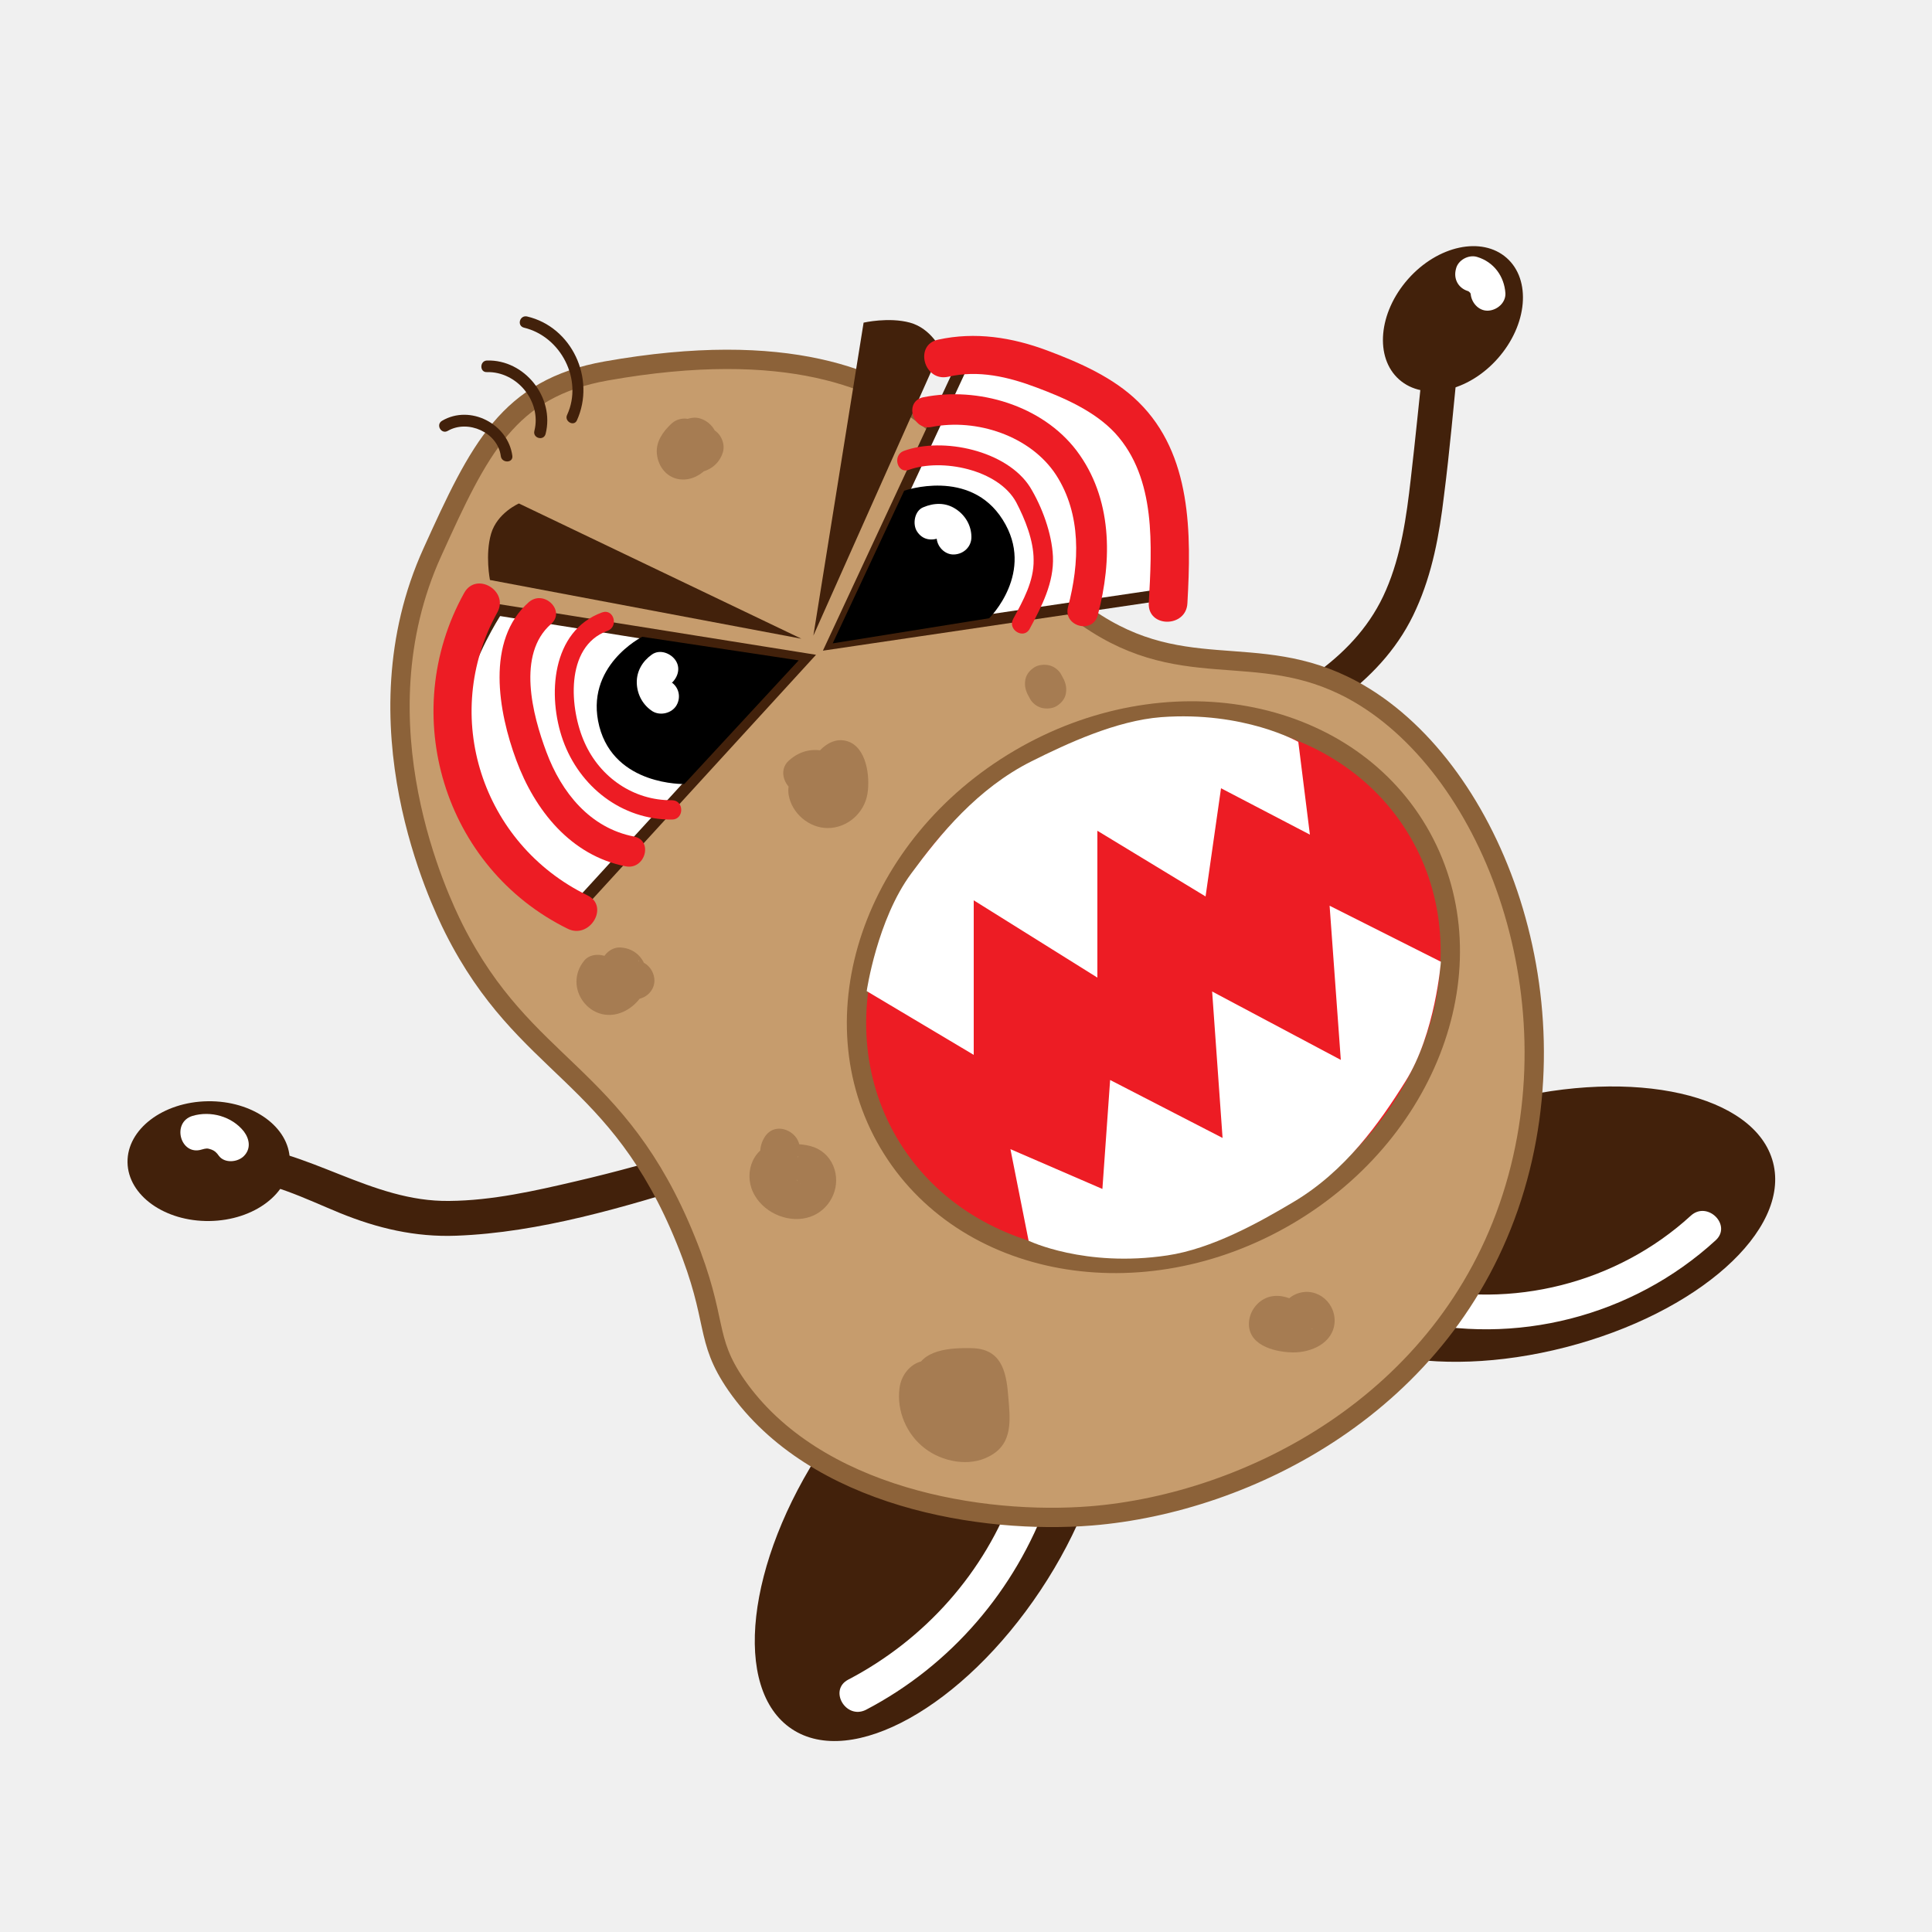
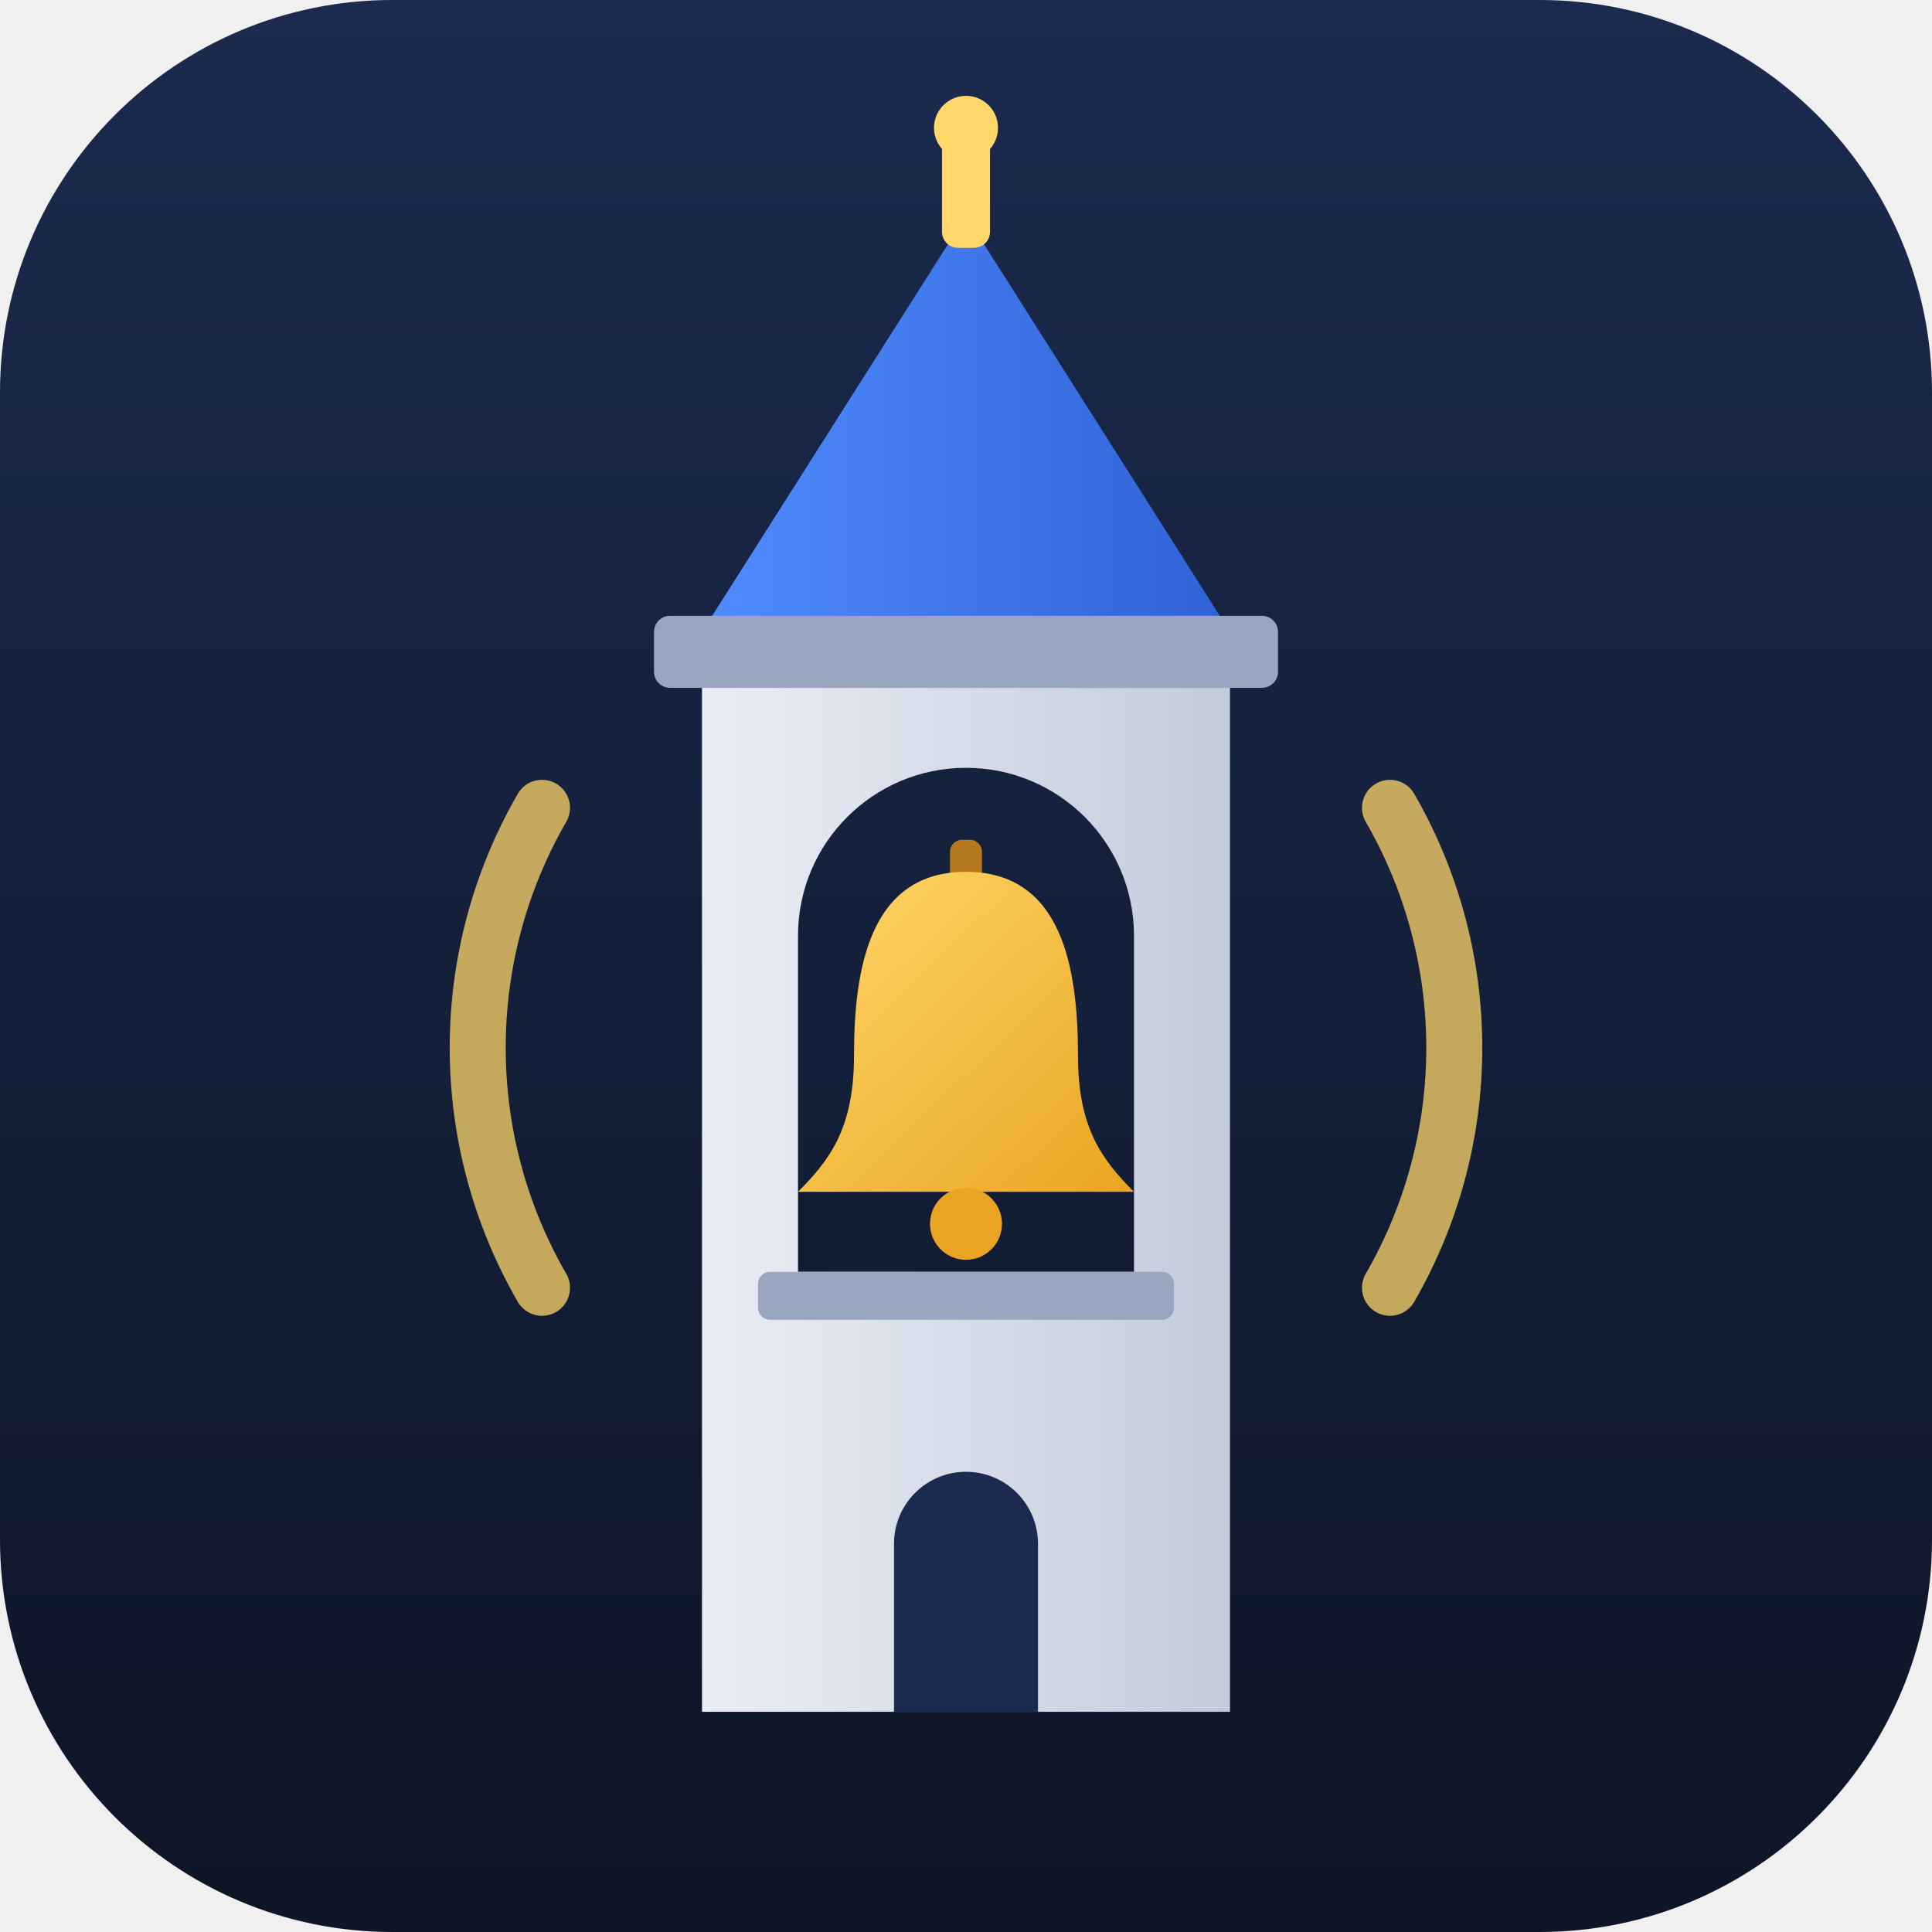
- <svg xmlns="http://www.w3.org/2000/svg" version="1.1" id="Layer_1" x="0px" y="0px" viewBox="0 0 500 500" style="enable-background:new 0 0 500 500;" xml:space="preserve">
-   <style type="text/css">
- 	.st0{display:none;}
- 	.st1{display:inline;fill:#ED1C24;}
- 	.st2{fill:#42210B;}
- 	.st3{fill:#FFFFFF;}
- 	.st4{fill:#C69C6D;stroke:#8C6239;stroke-width:5;stroke-miterlimit:10;}
- 	.st5{fill:#FFFFFF;stroke:#42210B;stroke-width:3;stroke-miterlimit:10;}
- 	.st6{fill:#ED1C24;stroke:#8C6239;stroke-width:5;stroke-miterlimit:10;}
- 	.st7{fill:#A67C52;}
- 	.st8{fill:#ED1C24;}
- </style>
-   <g class="st0">
-     <path class="st1" d="M319.8,169.3c1.5-14.2,13.7-27.2,29.9-31.9c-13.1,1.5-27.3-1.7-36-10c-8.7-8.3-10-21.9-1.4-30.1   c-12,6.7-28.1,8.1-41.4,3.4c-13.3-4.6-23.5-15.1-26.2-26.9c-2-8.8,0-17.9,2-26.7c-6.2,9.4-17.6,17.3-30.5,17.3   c-12.9,0.1-25.7-10.2-22.9-20.7c-5.5,7.8-11.4,15.9-21,20.2c-9.5,4.3-23.7,2.7-28.2-5.5c-1.6,10.8-7.5,22-19.1,27   c-9,3.9-21.5,2.2-28-3.8c5.7,11.4,4.3,25.3-4.1,35.6c-9.9,12.2-29.1,18.6-46.4,15.6c14.7,7.2,28.5,17.7,32.1,31.5   c3.7,13.8-7.1,30.7-24.1,31.7c13.6,3.1,28,7.4,35.6,17.2c7.6,9.8,2.9,26.4-11.1,28c12.8-2.6,27.4,3.9,31.9,14.2   c4.1,9.5-0.9,20.9-10.9,26.5c18.6-8.9,41-17.1,59.6-8.8c13.9,6.2,20.8,21.6,15.1,33.8c10.4-10.6,23-21.3,39.2-23.5   c12.8-1.8,27.5,4.6,31.9,14.1c-0.3-12.7,6.1-25.5,17.5-34c13.8-10.3,34.4-14,52-9.2c-11.1-7.8-14.9-22-8.9-33   c6-11,21.3-18,35.7-16.2C327.5,198.1,318.3,183.5,319.8,169.3z" />
-   </g>
-   <g>
-     <g>
-       <g>
-         <path class="st2" d="M179.7,297.3c-10.1,3.2-20.3,6-30.6,8.4c-10.7,2.5-21.7,5-32.8,5.1C96,311.1,79.9,297.2,60,296.1     c-5.8-0.3-5.8,8.7,0,9c9.9,0.5,18.9,5.1,27.9,8.8c9.8,4,19.6,6.3,30.2,5.9c21.5-0.8,43.5-7.4,64-13.8     C187.6,304.3,185.2,295.6,179.7,297.3L179.7,297.3z" />
-       </g>
+ <svg xmlns="http://www.w3.org/2000/svg" viewBox="0 0 512 512" width="512" height="512">
+   <defs>
+     <linearGradient id="bf-sky" x1="0" y1="0" x2="0" y2="1">
+       <stop offset="0" stop-color="#1b2a4e" />
+       <stop offset="1" stop-color="#0d1526" />
+     </linearGradient>
+     <linearGradient id="bf-stone" x1="0" y1="0" x2="1" y2="0">
+       <stop offset="0" stop-color="#e9edf5" />
+       <stop offset="1" stop-color="#c3cbdb" />
+     </linearGradient>
+     <linearGradient id="bf-roof" x1="0" y1="0" x2="1" y2="0">
+       <stop offset="0" stop-color="#4f8cff" />
+       <stop offset="1" stop-color="#2f62d6" />
+     </linearGradient>
+     <linearGradient id="bf-bell" x1="0" y1="0" x2="1" y2="1">
+       <stop offset="0" stop-color="#ffd76a" />
+       <stop offset="1" stop-color="#e9a521" />
+     </linearGradient>
+   </defs>
+   <rect width="512" height="512" rx="104" fill="url(#bf-sky)" />
+   <g transform="translate(256 248) scale(1.06) translate(-256 -246)">
+     <g fill="none" stroke="#ffd76a" stroke-linecap="round" stroke-width="14" opacity=".75">
+       <path d="M150 214 A 120 120 0 0 0 150 334" />
+       <path d="M362 214 A 120 120 0 0 1 362 334" />
    </g>
-     <g>
-       <g>
-         <path class="st2" d="M322.2,194.8c17.9-8,36-18.5,44.3-37.2c4.2-9.3,6-19.2,7.2-29.3c1.5-11.7,2.5-23.4,3.7-35.2     c0.6-5.8-8.4-5.7-9,0c-1.1,10.3-2.1,20.6-3.3,30.9c-1.1,9.7-2.5,19.7-6.4,28.7c-7.5,17.5-24.6,26.8-41.2,34.2     C312.4,189.4,316.9,197.2,322.2,194.8L322.2,194.8z" />
-       </g>
-     </g>
-     <g>
-       <ellipse transform="matrix(0.5541 -0.8324 0.8324 0.5541 -219.4917 376.0051)" class="st2" cx="241.2" cy="392.9" rx="65.5" ry="33.7" />
-     </g>
-     <g>
-       <g>
-         <path class="st3" d="M224.1,442.5c22-11.5,38.7-31,47.1-54.3c2-5.5-6.7-7.8-8.7-2.4c-7.6,21.1-23.1,38.5-43,48.9     C214.4,437.4,218.9,445.1,224.1,442.5L224.1,442.5z" />
-       </g>
-     </g>
-     <g>
-       <ellipse transform="matrix(0.9684 -0.2494 0.2494 0.9684 -66.4734 109.0276)" class="st2" cx="397" cy="316.8" rx="63.9" ry="32.9" />
-     </g>
-     <g>
-       <g>
-         <path class="st3" d="M363.8,341.5c28.3,7,58.7-0.8,80.2-20.5c4.3-3.9-2.1-10.3-6.4-6.4c-19.1,17.5-46.4,24.4-71.5,18.2     C360.5,331.5,358.1,340.1,363.8,341.5L363.8,341.5z" />
-       </g>
-     </g>
-     <path class="st4" d="M156.9,96c-25.4,4.5-32.9,20.2-45,46.9c-20.2,44.4,2,90.3,5.6,97.5c18.4,36.5,42.3,36.8,60,80.6   c8.6,21.2,4.6,25.2,13.1,37.5c20.4,29.2,63.7,36.1,91.9,33.8c40.3-3.3,91.5-28.8,108.8-82.5c17.1-53.2-6-112.1-41.2-131.2   c-25.3-13.7-44.9-0.5-71.2-20.6c-21.6-16.5-18.4-33.1-37.5-48.8C227.9,98.1,203.7,87.7,156.9,96z" />
-     <ellipse transform="matrix(0.6622 -0.7494 0.7494 0.6622 65.2068 309.6339)" class="st2" cx="376" cy="82.5" rx="21" ry="15.5" />
-     <g>
-       <g>
-         <path class="st3" d="M379.8,75.3c0.8,0.2-0.6-0.4-0.1-0.1c0.2,0.1,0.3,0.2,0.5,0.3c0.4,0.2-0.6-0.7-0.1-0.1     c0.1,0.1,0.7,0.8,0.2,0.2c-0.4-0.5,0,0,0.1,0.1c0.4,0.7,0,0.2,0-0.2c0,0.1,0.1,0.4,0.2,0.5c0.3,0.9-0.1-1,0-0.1     c0.1,2.3,2,4.6,4.5,4.5c2.3-0.1,4.6-2,4.5-4.5c-0.3-4.4-3-8.1-7.3-9.4c-2.2-0.7-5,0.8-5.5,3.1C376.1,72.2,377.4,74.5,379.8,75.3     L379.8,75.3z" />
-       </g>
-     </g>
-     <ellipse transform="matrix(0.9999 -1.433736e-02 1.433736e-02 0.9999 -4.303 0.8051)" class="st2" cx="54" cy="300.5" rx="21" ry="15.5" />
-     <g>
-       <g>
-         <path class="st3" d="M52.2,297.5c1.1-0.3,1.4-0.4,2.5,0c0.8,0.3,1.3,0.7,2,1.7c1.5,1.9,4.8,1.6,6.4,0c1.9-1.9,1.5-4.4,0-6.4     c-3.1-3.9-8.6-5.4-13.3-4C44.3,290.5,46.7,299.2,52.2,297.5L52.2,297.5z" />
-       </g>
-     </g>
-     <g>
-       <g>
-         <path class="st2" d="M149.3,108.8c4.9-10.8-1.3-24.2-12.9-26.9c-1.9-0.4-2.7,2.4-0.8,2.9c9.6,2.3,15.3,13.5,11.2,22.5     C145.9,109,148.5,110.5,149.3,108.8L149.3,108.8z" />
-       </g>
-     </g>
-     <g>
-       <g>
-         <path class="st2" d="M141.2,112.3c2.4-9.4-5.4-19.3-15.2-19c-1.9,0.1-1.9,3.1,0,3c7.8-0.2,14.2,7.6,12.3,15.2     C137.8,113.4,140.7,114.2,141.2,112.3L141.2,112.3z" />
-       </g>
-     </g>
-     <g>
-       <g>
-         <path class="st2" d="M132.6,118c-1.1-8.3-10.9-13.4-18.2-9.1c-1.7,1-0.2,3.6,1.5,2.6c5.2-3,12.9,0.4,13.7,6.5     C129.8,119.9,132.8,119.9,132.6,118L132.6,118z" />
-       </g>
-     </g>
-     <path class="st5" d="M215.5,166.5l34-73c0,0,35,0,46,21c7.5,14.3,8,39,8,39L215.5,166.5z" />
-     <path class="st5" d="M208.2,170.5l-79.5-12.7c0,0-19.6,29-8.4,49.9c7.6,14.2,27.8,28.5,27.8,28.5L208.2,170.5z" />
-     <path class="st2" d="M210.5,164.5l33-74c0,0-2.5-5.5-8-7s-12,0-12,0L210.5,164.5z" />
-     <path class="st2" d="M207.4,165.3l-73.1-35c0,0-5.6,2.4-7.2,7.8c-1.6,5.5-0.3,12-0.3,12L207.4,165.3z" />
-     <path d="M215.5,166.5L234,127c0,0,17-6,25.5,7.5c8.6,13.6-3.5,25.5-3.5,25.5L215.5,166.5z" />
-     <path d="M206.7,170.9l-29.6,32c0,0-18,0.5-22-14.9c-4-15.6,11.1-23.2,11.1-23.2L206.7,170.9z" />
-     <g>
-       <g>
-         <path class="st3" d="M243.4,139.1c-0.6,0.2-0.7,0.3-0.4,0.2c0.3-0.1,0.2-0.1-0.5,0.1c0.7,0-0.3,0-0.4-0.1c0.1,0,0.3,0.1,0.4,0.1     c0.3,0.1,0.2,0-0.4-0.2c0,0,0.6,0.3,0.6,0.3c0.5,0.2-0.9-0.6-0.1-0.1c0.6,0.4-0.3-0.5-0.1-0.1c0.3,0.5-0.3-1-0.1-0.2     c0.2,0.8,0-1,0-0.1c0,2.4,2.1,4.6,4.5,4.5c2.5-0.1,4.5-2,4.5-4.5c0-3-1.6-5.7-4.1-7.3c-2.6-1.7-5.6-1.6-8.4-0.4     c-2.2,0.9-2.8,4.3-1.6,6.2C238.7,139.7,241,140.1,243.4,139.1L243.4,139.1z" />
-       </g>
-     </g>
-     <g>
-       <g>
-         <path class="st3" d="M173.5,176.4c-0.5-0.3-0.1,0,0.2,0.1c-0.7-0.6,0.3,0.5,0.1,0c-0.3-0.5,0.4,0.8,0.1,0.2     c-0.4-0.8,0.2,0.2,0,0.1c0,0,0-0.6,0-0.6c-0.1,0.1-0.1,1,0,0.3c-0.1,0.2-0.1,0.3-0.2,0.5c0.2-0.3,0.2-0.4,0-0.1     c-0.2,0.2-0.2,0.3-0.1,0.1c0.2-0.2,0.1-0.2-0.3,0.2c1.9-1.4,3-4,1.6-6.2c-1.2-1.9-4.1-3.1-6.2-1.6c-2.4,1.7-4,4.3-3.9,7.4     c0.1,3,1.6,5.7,4.1,7.3c2,1.2,5,0.5,6.2-1.6C176.3,180.4,175.7,177.7,173.5,176.4L173.5,176.4z" />
-       </g>
-     </g>
-     <ellipse transform="matrix(0.862 -0.5069 0.5069 0.862 -88.3186 186.5516)" class="st6" cx="298.5" cy="255.5" rx="79.5" ry="68.5" />
-     <g>
-       <g>
-         <path class="st7" d="M173.6,109.8c-2.1,2-3.9,4.6-3.6,7.6c0.3,3.5,2.8,6.6,6.6,6.7c6,0.2,11.5-7.7,8.2-13c-1-1.7-3.1-3.1-5.2-3     c-1.7,0.1-3.1,0.8-4.4,1.9c-2,1.8-2.8,5.2-1.9,7.7c2.4,6.6,11.8,5.9,13.8-0.7c0.7-2.5-0.9-5.6-3.5-6.2c-2.7-0.6-5.4,0.8-6.2,3.5     c0.6-2.1,3.1-2.6,4.6-1c0.8,0.9,1,1.8,0.8,2.8c0.2-0.5,0.1-0.4-0.1,0.3c-0.4,0.7-1,1.2-1.8,1.4c-0.9,0-1.8,0-2.7,0     c-1.8-0.6-2.5-1.6-2.3-3.1c-0.1-0.4-0.1-0.7,0.1-1c0.2-0.3,0.1-0.3-0.1,0.1c0.1-0.1,0.2-0.2,0.3-0.4c-0.2,0.3-0.5,0.5-0.7,0.8     c-0.1,0.1-0.2,0.2-0.3,0.3c-0.3,0.2-0.2,0.2,0.1-0.1c1.3,0.2,2.6,0.4,3.9,0.6c0.2,0.4,0.5,0.9,0.7,1.3c0.2,0.6-0.2,0.9-0.2,1.4     c0,0.4,0.4-0.5-0.1,0.1c0.3-0.4,0.6-0.7,1-1c1.9-1.8,2-5.3,0-7.1C178.7,107.9,175.6,107.8,173.6,109.8L173.6,109.8z" />
-       </g>
-     </g>
-     <g>
-       <g>
-         <path class="st7" d="M151.2,248.6c-5.7,7,1.7,16.9,10,13.3c3.4-1.5,6.3-5,6.3-8.9c0-4.2-2.7-7.6-7-7.8c-3.1-0.1-5.8,3.3-4.8,6.3     c1.2,3.4,3.7,6.1,7.3,7c2.6,0.6,5.4-0.8,6.2-3.5c0.7-2.5-0.9-5.5-3.5-6.2c-1.7-0.4,0,0.1-0.2,0.1c-0.4,0-0.4-0.8-0.1-0.1     c-1.6,2.1-3.2,4.2-4.8,6.3c-2.4-0.1-2.8-1.1-3-2.6c0.1,0.7-0.1,0.2,0.1-0.1c0.7-0.9-0.5,0.5,0,0c-0.5,0.5-0.3,0.1-0.2,0.2     c0.1,0,0.6,0,0.7,0c0.4,0.1,0.5,0.4,0.8,0.6c0.2,0.3,0.2,0.2-0.1-0.2c0.1,0.1,0.1,0.3,0.2,0.4c0,1,0.1,1.1-0.7,2.1     c1.7-2.1,2-5,0-7.1C156.5,246.8,152.9,246.5,151.2,248.6L151.2,248.6z" />
-       </g>
-     </g>
-     <g>
-       <g>
-         <path class="st7" d="M204.1,205.7c0.8,4.8,5.3,8.6,10.1,8.6c5.1,0,9.5-3.9,10.3-8.9c0.7-4.4-0.2-12.1-5.3-13.6     c-2.7-0.8-5.2,0.5-7,2.4c-1.1,1.2-1.5,1.7-3.1,1.2c0.7,2.8,1.5,5.6,2.2,8.4c0.2-0.2-0.5,0.2-0.5,0.2c6.3,1.4,8.9-8.2,2.7-9.6     c-3.5-0.8-6.6,0-9.3,2.4c-3,2.6-1.1,7.2,2.2,8.4c2.6,0.9,5.5,0.8,8-0.2c1.3-0.5,2.4-1.2,3.4-2.1c0.4-0.3,0.7-0.6,1-1     c0.2-0.3,0.4-0.5,0.6-0.7c0.4-0.4,0.3-0.4-0.5,0.3c-0.9,0-1.8,0-2.7,0c0.2,0.1,0.3,0.1,0.5,0.2c-0.7-0.4-1.5-0.9-2.2-1.3     c0.1,0.2,0.3,0.3,0.4,0.5c-0.4-0.7-0.9-1.5-1.3-2.2c0.4,1.2,0.8,2.5,1,3.7c0,0.4,0,0.8,0,1.2c0,0.5-0.5,0.9,0,0.4     c-0.8,0.6-0.9,0.2-1.1-0.9c-0.4-2.7-3.8-4.1-6.2-3.5C204.7,200.3,203.7,203,204.1,205.7L204.1,205.7z" />
-       </g>
-     </g>
-     <g>
-       <g>
-         <path class="st7" d="M265.9,179.6c0.2,0.4,0.5,0.9,0.7,1.3c0.6,1.1,1.8,2,3,2.3c1.2,0.3,2.8,0.2,3.9-0.5c1.1-0.7,2-1.7,2.3-3     c0.3-1.4,0.1-2.6-0.5-3.9c-0.2-0.4-0.5-0.9-0.7-1.3c-0.6-1.1-1.8-2-3-2.3c-1.2-0.3-2.8-0.2-3.9,0.5c-1.1,0.7-2,1.7-2.3,3     C265.1,177.1,265.3,178.3,265.9,179.6L265.9,179.6z" />
-       </g>
-     </g>
-     <g>
-       <g>
-         <path class="st7" d="M200.4,295.8c-6.1,1.6-8.1,8.6-5,13.7c2.8,4.7,9.1,7.2,14.3,5.4c4.9-1.7,7.8-7.1,6.3-12.2     c-0.8-2.7-2.7-4.8-5.3-5.8c-1.4-0.5-2.8-0.7-4.2-0.8c-0.1,0-0.9-0.1-0.9-0.1c0.2-0.4,1.2,2.5,0.9,0.7c0,0.9,0,1.8,0,2.7     c-0.1,0.1-0.1,0.1-0.2,0.2c3.1-5.6-5.5-10.7-8.6-5c-1.7,3-1.1,6.6,1.4,9c1.3,1.2,2.8,2,4.5,2.3c0.8,0.1,1.6,0.2,2.4,0.3     c0.4,0,0.7,0,1.1,0.1c0.2,0.1,0.1,0.1-0.2-0.1c0,0.1-0.6-0.5-0.6-0.5c-0.1-0.1-0.1-0.2,0-0.3c0.1-0.3,0.1-0.1-0.1,0.5     c-0.3-0.1,0.7-0.2-0.3-0.3c-0.9-0.1-1.1-0.6-1.8-0.9c0,0-0.2-0.3-0.3-0.3c0.3,0-0.8,1.2-0.8,1.2     C209.3,303.8,206.6,294.2,200.4,295.8L200.4,295.8z" />
-       </g>
-     </g>
-     <g>
-       <g>
-         <path class="st7" d="M244.8,355.3c-4-6.2-11.2-2.3-12,3.9c-0.8,5.9,1.8,12,6.5,15.6c4.5,3.5,11.5,4.9,16.7,2.1     c6.4-3.3,5.4-9.8,4.9-15.9c-0.5-6.3-1.9-12-9.5-12.1c-5.1-0.1-13.1,0.2-14.5,6.4c-1.2,5.4,2.5,12.8,8.2,13.8     c6.2,1.1,11.2-5.5,7.8-11c-2.2-3.5-8.1-3.1-9.1,1.2c-1.1,4.4,0.5,8,4.1,10.6c5.2,3.8,10.2-4.8,5-8.6c0.2,0.2,0.4,0.5,0.5,0.7     c-3,0.4-6.1,0.8-9.1,1.2c-0.4-0.7,3.4-3.1,2.9-4.8c-0.8-2.6-1.7,1.4-1.9,1.1c0,0.1,5.2-0.1,5.6-0.4c0.7,0.1,0.8-0.1,0.2-0.6     c-0.4-0.7-0.5-0.8-0.4-0.3c-0.2,0.3,0.2,1.9,0.2,2.3c0.2,2,0.3,4,0.5,5.9c0.1,1.6,0.4,1.7-1.1,2c-1.3,0.2-2.9-0.3-4-0.9     c-1.4-0.8-2.5-2-3.1-3.5c-0.3-0.7-0.4-1.3-0.5-2c0-0.3-0.1-0.7,0-1c0.2-1.9-1.1-1.5-3.8,1.2c-1-0.8-2-1.5-3-2.3     c0.1,0.2,0.2,0.4,0.4,0.6C239.6,365.7,248.3,360.7,244.8,355.3L244.8,355.3z" />
-       </g>
-     </g>
-     <g>
-       <g>
-         <path class="st7" d="M336.5,337.4c-2.4-1.5-5.1-2.5-7.9-1.8c-2.7,0.7-4.9,3.2-5.3,6c-0.9,6.4,6.3,8.3,11.2,8.4     c4.8,0.1,10.6-2.4,10.9-7.9c0.2-5.6-5.5-9.6-10.6-6.9c-5.7,3-0.7,11.6,5,8.6c-0.1,0.1-0.2,0.1-0.3,0.2c-0.9,0-1.8,0-2.7,0     c-2.1-0.4-1.4-4.8-0.3-4.3c0,0-1.3,0.3-1.3,0.3c-0.6,0-1.2,0-1.8-0.1c-0.5-0.1-1-0.2-1.5-0.4c-1.2-0.5-1-0.2,0.6,0.7     c0.2,0.8,0.5,1.7,0.7,2.5c-3.4,1.1-4.4,1.9-2.8,2.7c0.4,0.2,0.7,0.4,1.1,0.7C336.9,349.6,341.9,340.9,336.5,337.4L336.5,337.4z" />
-       </g>
-     </g>
-     <path class="st3" d="M224.3,256.5L252,273v-40l32,20v-38l28,17l4-28l23,12l-3-24c0,0-14-8-35.5-6.4c-11.6,0.9-24.3,6.8-33.5,11.4   c-14,7-23.7,18.9-31.2,29.1C227,238,224.3,256.5,224.3,256.5z" />
-     <path class="st3" d="M372.9,248.9l-28.8-14.5l2.9,39.9l-33.3-17.7l2.7,37.9l-29.1-15l-2,28.2l-23.8-10.3l4.7,23.7   c0,0,14.5,7,35.9,3.8c11.5-1.7,23.7-8.5,32.6-13.8c13.5-8,22.3-20.5,29-31.2C371.5,267.5,372.9,248.9,372.9,248.9z" />
-   </g>
-   <g>
-     <g>
-       <path class="st8" d="M235.2,121.6c8.5-3.1,23.2-0.1,27.8,8.4c2.3,4.4,4.5,9.9,4.5,14.9c0.1,5.5-2.7,10.5-5.3,15.3    c-1.5,2.8,2.8,5.4,4.3,2.5c3.1-5.8,6.3-11.9,6-18.7c-0.3-6-2.8-12.8-5.9-17.9c-6-9.5-22.6-13.1-32.7-9.4    C230.9,117.8,232.2,122.7,235.2,121.6L235.2,121.6z" />
-     </g>
-   </g>
-   <g>
-     <g>
-       <path class="st8" d="M241.1,110.5c11.6-2.3,25.6,2.3,32.2,12.4c6.6,10.2,6.1,22.8,3.1,34.2c-1.3,5,6.4,7.1,7.7,2.1    c3.8-14.3,3.8-30.3-5.5-42.6c-8.9-11.7-25.5-16.6-39.6-13.8C233.9,103.8,236.1,111.5,241.1,110.5L241.1,110.5z" />
-     </g>
-   </g>
-   <g>
-     <g>
-       <path class="st8" d="M245.4,97.5c7.8-1.8,15.5,0,22.9,2.8c7.2,2.7,15,6.1,20.3,11.8c10.7,11.7,9.5,29.3,8.7,44    c-0.3,6.4,9.7,6.4,10,0c1-17.9,1.2-38.5-12.7-52.1c-6.4-6.3-15.3-10.2-23.6-13.3c-9.1-3.4-18.6-4.9-28.2-2.8    C236.5,89.2,239.1,98.9,245.4,97.5L245.4,97.5z" />
-     </g>
-   </g>
-   <g>
-     <g>
-       <path class="st8" d="M155.8,158.5c-13.1,4.8-14.2,21.6-10.1,33.1c4.3,12,15.2,20.6,28.2,20.5c3.2,0,3.2-5,0-5    c-9.9,0.1-18.6-5.9-22.6-14.9c-3.9-8.6-5.2-24.8,5.8-28.9C160.2,162.3,158.9,157.4,155.8,158.5L155.8,158.5z" />
-     </g>
-   </g>
-   <g>
-     <g>
-       <path class="st8" d="M164.1,216.5c-11.4-2.2-18.8-11.4-22.7-21.9c-3.6-9.6-7.7-25.3,1.2-33.1c3.9-3.4-1.8-9-5.7-5.7    c-11.3,9.9-7.9,28.5-3.3,40.9c4.8,13,14.1,24.7,28.3,27.5C167,225.2,169.1,217.5,164.1,216.5L164.1,216.5z" />
-     </g>
-   </g>
-   <g>
-     <g>
-       <path class="st8" d="M152,231.7c-27.3-13.3-38.1-46.5-23.3-73.2c3.1-5.6-5.5-10.7-8.6-5c-17.3,31.2-5.3,71.1,26.9,86.9    C152.7,243.1,157.8,234.5,152,231.7L152,231.7z" />
-     </g>
+     <path d="M256 66 L322 170 L190 170 Z" fill="url(#bf-roof)" />
+     <rect x="250" y="44" width="12" height="30" rx="4" fill="#ffd76a" />
+     <circle cx="256" cy="44" r="8" fill="#ffd76a" />
+     <rect x="178" y="166" width="156" height="18" rx="4" fill="#9aa6bf" />
+     <path fill="url(#bf-stone)" fill-rule="evenodd" d="M190 184 H322 V440 H190 Z M214 330 V246 A42 42 0 0 1 298 246 V330 Z" />
+     <rect x="252" y="222" width="8" height="12" rx="3" fill="#b7791f" />
+     <path d="M256 230 C232 230 228 254 228 276 C228 294 222 302 214 310 H298 C290 302 284 294 284 276 C284 254 280 230 256 230 Z" fill="url(#bf-bell)" />
+     <circle cx="256" cy="318" r="9" fill="#e9a521" />
+     <rect x="204" y="330" width="104" height="12" rx="3" fill="#9aa6bf" />
+     <path d="M238 440 V398 A18 18 0 0 1 274 398 V440 Z" fill="#1b2a4e" />
  </g>
</svg>
